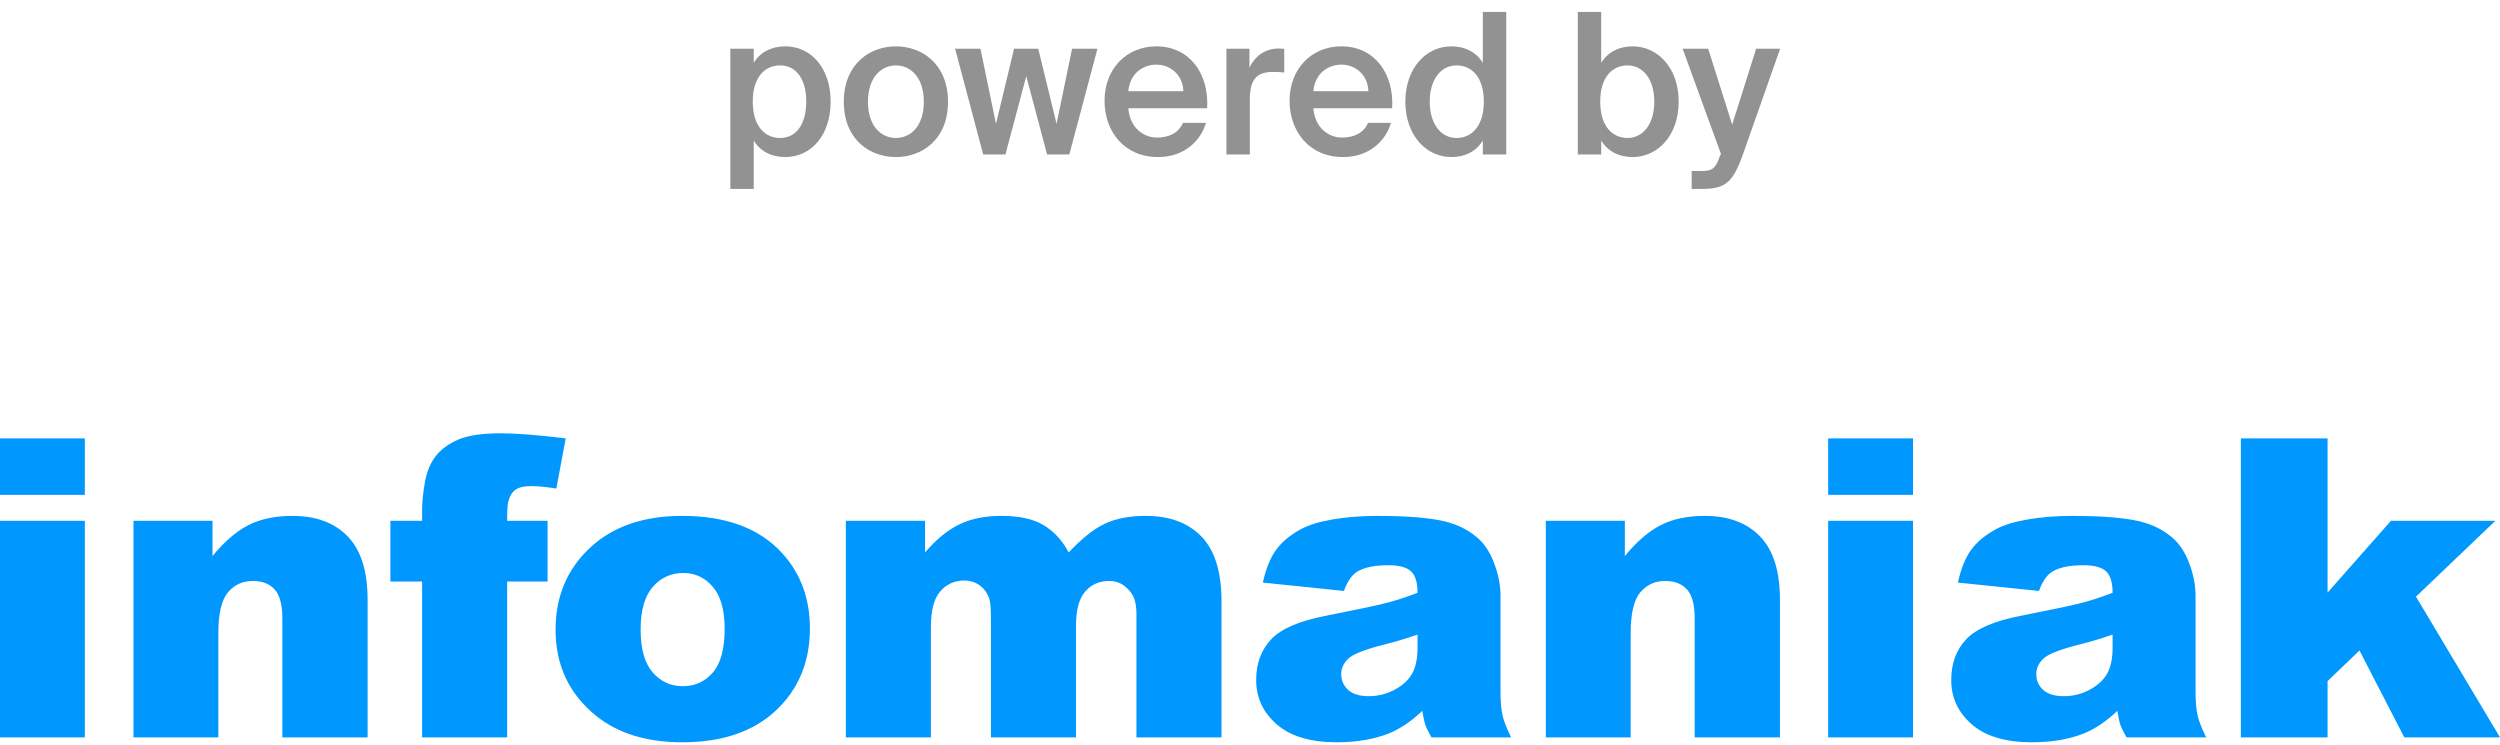
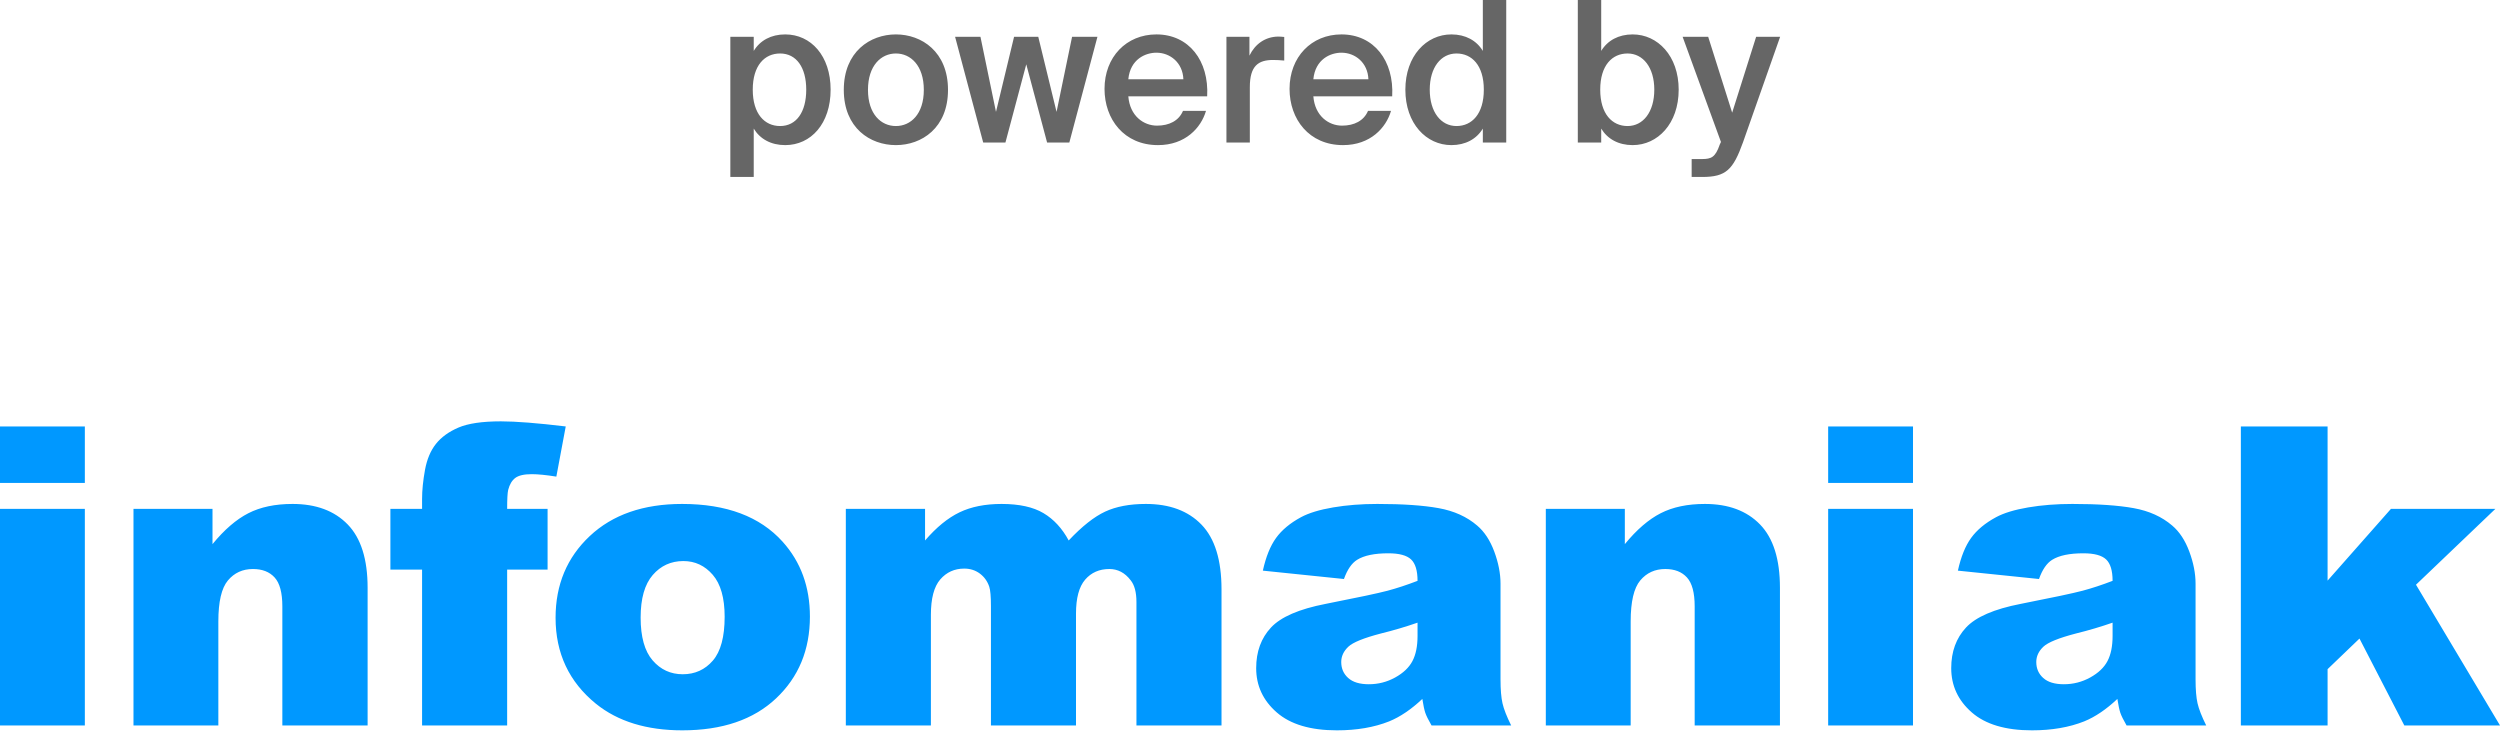
- <svg xmlns="http://www.w3.org/2000/svg" width="178px" height="53px" viewBox="0 0 178 53" version="1.1">
+ <svg xmlns="http://www.w3.org/2000/svg" width="178px" height="52px" viewBox="0 0 178 52" version="1.1">
  <g id="mobile" stroke="none" stroke-width="1" fill="none" fill-rule="evenodd">
-     <g id="App-mobile---splashscreen-3-Copy" transform="translate(-118, -787)" fill-rule="nonzero">
-       <g id="splashscreen-infomaniak-dark" transform="translate(118, 787.85)">
+     <g id="App-mobile---splashscreen-3" transform="translate(-118, -788)" fill-rule="nonzero">
+       <g id="splashscreen-infomaniak-light" transform="translate(118, 788)">
+         <path d="M53.666,12.6 L53.666,9.156 C54.114,9.898 54.898,10.332 55.906,10.332 C57.74,10.332 59.14,8.806 59.14,6.384 C59.14,3.976 57.74,2.45 55.906,2.45 C54.898,2.45 54.114,2.884 53.666,3.626 L53.666,2.618 L52,2.618 L52,12.6 L53.666,12.6 Z M55.542,8.974 C54.45,8.974 53.596,8.12 53.596,6.384 C53.596,4.648 54.45,3.808 55.542,3.808 C56.704,3.808 57.404,4.802 57.404,6.384 C57.404,7.98 56.704,8.974 55.542,8.974 Z M63.788,10.332 C65.622,10.332 67.498,9.114 67.498,6.398 C67.498,3.682 65.622,2.45 63.788,2.45 C61.954,2.45 60.078,3.682 60.078,6.398 C60.078,9.114 61.954,10.332 63.788,10.332 Z M63.788,8.974 C62.738,8.974 61.8,8.134 61.8,6.398 C61.8,4.662 62.738,3.808 63.788,3.808 C64.838,3.808 65.776,4.662 65.776,6.398 C65.776,8.134 64.838,8.974 63.788,8.974 Z M71.586,10.15 L73.07,4.578 L74.554,10.15 L76.136,10.15 L78.138,2.618 L76.332,2.618 L75.226,7.966 L73.924,2.618 L72.202,2.618 L70.914,7.966 L69.808,2.618 L68.002,2.618 L70.004,10.15 L71.586,10.15 Z M82.45,10.332 C84.396,10.332 85.516,9.1 85.866,7.896 L84.228,7.896 C83.934,8.596 83.248,8.946 82.38,8.946 C81.428,8.946 80.448,8.26 80.336,6.86 L85.95,6.86 C86.09,4.326 84.648,2.45 82.338,2.45 C80.196,2.45 78.642,4.06 78.642,6.328 C78.642,8.484 80.028,10.332 82.45,10.332 Z M84.256,5.642 L80.336,5.642 C80.476,4.214 81.554,3.752 82.338,3.752 C83.318,3.752 84.214,4.466 84.256,5.642 Z M88.988,10.15 L88.988,6.202 C88.988,4.69 89.59,4.27 90.64,4.27 C90.892,4.27 91.158,4.284 91.438,4.312 L91.438,2.632 C91.312,2.618 91.13,2.604 91.004,2.604 C90.094,2.618 89.366,3.122 88.96,3.962 L88.96,2.618 L87.322,2.618 L87.322,10.15 L88.988,10.15 Z M95.624,10.332 C97.57,10.332 98.69,9.1 99.04,7.896 L97.402,7.896 C97.108,8.596 96.422,8.946 95.554,8.946 C94.602,8.946 93.622,8.26 93.51,6.86 L99.124,6.86 C99.264,4.326 97.822,2.45 95.512,2.45 C93.37,2.45 91.816,4.06 91.816,6.328 C91.816,8.484 93.202,10.332 95.624,10.332 Z M97.43,5.642 L93.51,5.642 C93.65,4.214 94.728,3.752 95.512,3.752 C96.492,3.752 97.388,4.466 97.43,5.642 Z M103.338,10.332 C104.346,10.332 105.13,9.898 105.578,9.156 L105.578,10.15 L107.244,10.15 L107.244,0 L105.578,0 L105.578,3.626 C105.13,2.884 104.346,2.45 103.338,2.45 C101.56,2.45 100.062,3.976 100.062,6.384 C100.062,8.806 101.56,10.332 103.338,10.332 Z M103.702,8.974 C102.596,8.974 101.798,7.98 101.798,6.384 C101.798,4.802 102.596,3.808 103.702,3.808 C104.794,3.808 105.648,4.648 105.648,6.384 C105.648,8.12 104.794,8.974 103.702,8.974 Z M116.246,10.332 C118.024,10.332 119.522,8.806 119.522,6.384 C119.522,3.976 118.024,2.45 116.246,2.45 C115.238,2.45 114.454,2.884 114.006,3.626 L114.006,0 L112.34,0 L112.34,10.15 L114.006,10.15 L114.006,9.156 C114.454,9.898 115.238,10.332 116.246,10.332 Z M115.882,8.974 C114.79,8.974 113.936,8.12 113.936,6.384 C113.936,4.648 114.79,3.808 115.882,3.808 C116.988,3.808 117.786,4.802 117.786,6.384 C117.786,7.98 116.988,8.974 115.882,8.974 Z M121.202,12.6 C122.896,12.6 123.4,12.082 124.1,10.136 L126.746,2.618 L125.038,2.618 L123.33,8.022 L121.622,2.618 L119.802,2.618 L122.532,10.108 L122.448,10.29 C122.132,11.212 121.84,11.316 121.2,11.325 L120.446,11.326 L120.446,12.6 L121.202,12.6 Z" id="poweredby" fill="#666666" />
        <path d="M6.041,34.385 L6.041,30.363 L0,30.363 L0,34.385 L6.041,34.385 Z M6.041,51.651 L6.041,36.23 L0,36.23 L0,51.651 L6.041,51.651 Z M15.546,51.651 L15.546,44.246 C15.546,42.842 15.773,41.869 16.228,41.327 C16.684,40.785 17.277,40.514 18.01,40.514 C18.673,40.514 19.187,40.714 19.553,41.116 C19.92,41.518 20.103,42.203 20.103,43.171 L20.103,43.171 L20.103,51.651 L26.174,51.651 L26.174,41.85 C26.174,39.817 25.701,38.314 24.756,37.341 C23.811,36.368 22.502,35.881 20.83,35.881 C19.593,35.881 18.544,36.101 17.683,36.542 C16.822,36.982 15.971,37.716 15.13,38.742 L15.13,38.742 L15.13,36.23 L9.504,36.23 L9.504,51.651 L15.546,51.651 Z M36.109,51.651 L36.109,40.557 L38.988,40.557 L38.988,36.23 L36.109,36.23 C36.109,35.542 36.133,35.092 36.183,34.879 C36.282,34.492 36.45,34.209 36.687,34.03 C36.925,33.851 37.316,33.761 37.86,33.761 C38.305,33.761 38.889,33.819 39.612,33.935 L39.612,33.935 L40.28,30.363 C38.261,30.121 36.722,30 35.663,30 C34.337,30 33.33,30.148 32.642,30.443 C31.955,30.738 31.42,31.125 31.039,31.605 C30.658,32.084 30.399,32.701 30.26,33.456 C30.122,34.211 30.052,34.903 30.052,35.533 L30.052,35.533 L30.052,36.23 L27.796,36.23 L27.796,40.557 L30.052,40.557 L30.052,51.651 L36.109,51.651 Z M48.582,52 C51.422,52 53.646,51.242 55.254,49.727 C56.862,48.212 57.666,46.269 57.666,43.897 C57.666,41.787 57.018,40.01 55.721,38.568 C54.108,36.777 51.723,35.881 48.567,35.881 C45.806,35.881 43.614,36.644 41.991,38.168 C40.368,39.693 39.557,41.632 39.557,43.984 C39.557,46.511 40.516,48.554 42.436,50.112 C44,51.371 46.048,52 48.582,52 Z M48.611,48.007 C47.75,48.007 47.035,47.677 46.466,47.019 C45.897,46.361 45.613,45.344 45.613,43.97 C45.613,42.614 45.9,41.605 46.474,40.942 C47.048,40.279 47.775,39.947 48.656,39.947 C49.487,39.947 50.185,40.274 50.749,40.927 C51.313,41.581 51.595,42.576 51.595,43.912 C51.595,45.344 51.315,46.385 50.756,47.034 C50.197,47.682 49.482,48.007 48.611,48.007 Z M66.28,51.651 L66.28,43.781 C66.28,42.609 66.502,41.767 66.947,41.254 C67.393,40.741 67.962,40.484 68.655,40.484 C69.08,40.484 69.451,40.603 69.768,40.84 C70.084,41.077 70.307,41.39 70.436,41.777 C70.515,42.019 70.555,42.479 70.555,43.156 L70.555,43.156 L70.555,51.651 L76.611,51.651 L76.611,43.694 C76.611,42.58 76.828,41.772 77.264,41.269 C77.699,40.765 78.273,40.514 78.986,40.514 C79.589,40.514 80.094,40.78 80.5,41.312 C80.777,41.651 80.915,42.169 80.915,42.866 L80.915,42.866 L80.915,51.651 L86.972,51.651 L86.972,41.966 C86.972,39.875 86.497,38.338 85.547,37.355 C84.597,36.372 83.276,35.881 81.583,35.881 C80.436,35.881 79.471,36.063 78.689,36.426 C77.907,36.789 77.041,37.474 76.091,38.481 C75.626,37.619 75.027,36.97 74.295,36.535 C73.563,36.099 72.568,35.881 71.312,35.881 C70.144,35.881 69.147,36.08 68.321,36.477 C67.494,36.873 66.675,37.541 65.864,38.481 L65.864,38.481 L65.864,36.23 L60.223,36.23 L60.223,51.651 L66.28,51.651 Z M95.185,52 C96.6,52 97.842,51.787 98.91,51.361 C99.692,51.042 100.479,50.509 101.27,49.764 C101.34,50.209 101.409,50.536 101.478,50.744 C101.548,50.952 101.696,51.255 101.924,51.651 L101.924,51.651 L107.594,51.651 C107.277,51.013 107.072,50.487 106.978,50.076 C106.884,49.664 106.837,49.096 106.837,48.37 L106.837,48.37 L106.837,41.559 C106.837,40.833 106.688,40.071 106.392,39.272 C106.095,38.473 105.689,37.856 105.174,37.42 C104.442,36.791 103.527,36.377 102.428,36.179 C101.33,35.98 99.875,35.881 98.064,35.881 C96.936,35.881 95.887,35.963 94.917,36.128 C93.948,36.293 93.186,36.525 92.631,36.825 C91.86,37.241 91.268,37.733 90.858,38.299 C90.447,38.865 90.133,39.642 89.915,40.63 L89.915,40.63 L95.689,41.225 C95.927,40.557 96.238,40.102 96.624,39.86 C97.119,39.55 97.861,39.395 98.851,39.395 C99.623,39.395 100.162,39.541 100.469,39.831 C100.776,40.121 100.929,40.63 100.929,41.356 C100.177,41.646 99.464,41.881 98.792,42.06 C98.119,42.239 96.649,42.551 94.383,42.997 C92.493,43.365 91.197,43.926 90.494,44.681 C89.791,45.436 89.44,46.4 89.44,47.571 C89.44,48.82 89.927,49.87 90.902,50.722 C91.877,51.574 93.304,52 95.185,52 Z M97.456,48.718 C96.812,48.718 96.325,48.571 95.994,48.275 C95.662,47.98 95.496,47.6 95.496,47.135 C95.496,46.729 95.664,46.366 96.001,46.046 C96.328,45.736 97.104,45.422 98.331,45.102 C99.232,44.88 100.098,44.623 100.929,44.333 L100.929,44.333 L100.929,45.277 C100.929,46.012 100.808,46.61 100.565,47.07 C100.323,47.53 99.912,47.919 99.333,48.239 C98.754,48.558 98.129,48.718 97.456,48.718 Z M116.104,51.651 L116.104,44.246 C116.104,42.842 116.331,41.869 116.786,41.327 C117.242,40.785 117.835,40.514 118.568,40.514 C119.231,40.514 119.745,40.714 120.111,41.116 C120.478,41.518 120.661,42.203 120.661,43.171 L120.661,43.171 L120.661,51.651 L126.732,51.651 L126.732,41.85 C126.732,39.817 126.259,38.314 125.314,37.341 C124.369,36.368 123.06,35.881 121.388,35.881 C120.151,35.881 119.102,36.101 118.241,36.542 C117.38,36.982 116.529,37.716 115.688,38.742 L115.688,38.742 L115.688,36.23 L110.062,36.23 L110.062,51.651 L116.104,51.651 Z M136.206,34.385 L136.206,30.363 L130.165,30.363 L130.165,34.385 L136.206,34.385 Z M136.206,51.651 L136.206,36.23 L130.165,36.23 L130.165,51.651 L136.206,51.651 Z M144.672,52 C146.087,52 147.329,51.787 148.397,51.361 C149.179,51.042 149.966,50.509 150.757,49.764 C150.827,50.209 150.896,50.536 150.965,50.744 C151.035,50.952 151.183,51.255 151.411,51.651 L151.411,51.651 L157.081,51.651 C156.764,51.013 156.559,50.487 156.465,50.076 C156.371,49.664 156.324,49.096 156.324,48.37 L156.324,48.37 L156.324,41.559 C156.324,40.833 156.175,40.071 155.879,39.272 C155.582,38.473 155.176,37.856 154.661,37.42 C153.929,36.791 153.014,36.377 151.915,36.179 C150.817,35.98 149.362,35.881 147.551,35.881 C146.423,35.881 145.374,35.963 144.404,36.128 C143.435,36.293 142.673,36.525 142.118,36.825 C141.347,37.241 140.755,37.733 140.345,38.299 C139.934,38.865 139.62,39.642 139.402,40.63 L139.402,40.63 L145.176,41.225 C145.414,40.557 145.725,40.102 146.111,39.86 C146.606,39.55 147.348,39.395 148.338,39.395 C149.11,39.395 149.649,39.541 149.956,39.831 C150.263,40.121 150.416,40.63 150.416,41.356 C149.664,41.646 148.951,41.881 148.279,42.06 C147.606,42.239 146.136,42.551 143.87,42.997 C141.98,43.365 140.684,43.926 139.981,44.681 C139.278,45.436 138.927,46.4 138.927,47.571 C138.927,48.82 139.414,49.87 140.389,50.722 C141.364,51.574 142.791,52 144.672,52 Z M146.943,48.718 C146.299,48.718 145.812,48.571 145.481,48.275 C145.149,47.98 144.983,47.6 144.983,47.135 C144.983,46.729 145.151,46.366 145.488,46.046 C145.815,45.736 146.591,45.422 147.818,45.102 C148.719,44.88 149.585,44.623 150.416,44.333 L150.416,44.333 L150.416,45.277 C150.416,46.012 150.295,46.61 150.052,47.07 C149.81,47.53 149.399,47.919 148.82,48.239 C148.241,48.558 147.616,48.718 146.943,48.718 Z M165.724,51.651 L165.724,47.644 L167.995,45.465 L171.187,51.651 L178,51.651 L172.018,41.632 L177.673,36.23 L170.237,36.23 L165.724,41.341 L165.724,30.363 L159.549,30.363 L159.549,51.651 L165.724,51.651 Z" id="infomaniak" fill="#0098FF" />
-         <path d="M53.666,12.6 L53.666,9.156 C54.114,9.898 54.898,10.332 55.906,10.332 C57.74,10.332 59.14,8.806 59.14,6.384 C59.14,3.976 57.74,2.45 55.906,2.45 C54.898,2.45 54.114,2.884 53.666,3.626 L53.666,2.618 L52,2.618 L52,12.6 L53.666,12.6 Z M55.542,8.974 C54.45,8.974 53.596,8.12 53.596,6.384 C53.596,4.648 54.45,3.808 55.542,3.808 C56.704,3.808 57.404,4.802 57.404,6.384 C57.404,7.98 56.704,8.974 55.542,8.974 Z M63.788,10.332 C65.622,10.332 67.498,9.114 67.498,6.398 C67.498,3.682 65.622,2.45 63.788,2.45 C61.954,2.45 60.078,3.682 60.078,6.398 C60.078,9.114 61.954,10.332 63.788,10.332 Z M63.788,8.974 C62.738,8.974 61.8,8.134 61.8,6.398 C61.8,4.662 62.738,3.808 63.788,3.808 C64.838,3.808 65.776,4.662 65.776,6.398 C65.776,8.134 64.838,8.974 63.788,8.974 Z M71.586,10.15 L73.07,4.578 L74.554,10.15 L76.136,10.15 L78.138,2.618 L76.332,2.618 L75.226,7.966 L73.924,2.618 L72.202,2.618 L70.914,7.966 L69.808,2.618 L68.002,2.618 L70.004,10.15 L71.586,10.15 Z M82.45,10.332 C84.396,10.332 85.516,9.1 85.866,7.896 L84.228,7.896 C83.934,8.596 83.248,8.946 82.38,8.946 C81.428,8.946 80.448,8.26 80.336,6.86 L85.95,6.86 C86.09,4.326 84.648,2.45 82.338,2.45 C80.196,2.45 78.642,4.06 78.642,6.328 C78.642,8.484 80.028,10.332 82.45,10.332 Z M84.256,5.642 L80.336,5.642 C80.476,4.214 81.554,3.752 82.338,3.752 C83.318,3.752 84.214,4.466 84.256,5.642 Z M88.988,10.15 L88.988,6.202 C88.988,4.69 89.59,4.27 90.64,4.27 C90.892,4.27 91.158,4.284 91.438,4.312 L91.438,2.632 C91.312,2.618 91.13,2.604 91.004,2.604 C90.094,2.618 89.366,3.122 88.96,3.962 L88.96,2.618 L87.322,2.618 L87.322,10.15 L88.988,10.15 Z M95.624,10.332 C97.57,10.332 98.69,9.1 99.04,7.896 L97.402,7.896 C97.108,8.596 96.422,8.946 95.554,8.946 C94.602,8.946 93.622,8.26 93.51,6.86 L99.124,6.86 C99.264,4.326 97.822,2.45 95.512,2.45 C93.37,2.45 91.816,4.06 91.816,6.328 C91.816,8.484 93.202,10.332 95.624,10.332 Z M97.43,5.642 L93.51,5.642 C93.65,4.214 94.728,3.752 95.512,3.752 C96.492,3.752 97.388,4.466 97.43,5.642 Z M103.338,10.332 C104.346,10.332 105.13,9.898 105.578,9.156 L105.578,10.15 L107.244,10.15 L107.244,0 L105.578,0 L105.578,3.626 C105.13,2.884 104.346,2.45 103.338,2.45 C101.56,2.45 100.062,3.976 100.062,6.384 C100.062,8.806 101.56,10.332 103.338,10.332 Z M103.702,8.974 C102.596,8.974 101.798,7.98 101.798,6.384 C101.798,4.802 102.596,3.808 103.702,3.808 C104.794,3.808 105.648,4.648 105.648,6.384 C105.648,8.12 104.794,8.974 103.702,8.974 Z M116.246,10.332 C118.024,10.332 119.522,8.806 119.522,6.384 C119.522,3.976 118.024,2.45 116.246,2.45 C115.238,2.45 114.454,2.884 114.006,3.626 L114.006,0 L112.34,0 L112.34,10.15 L114.006,10.15 L114.006,9.156 C114.454,9.898 115.238,10.332 116.246,10.332 Z M115.882,8.974 C114.79,8.974 113.936,8.12 113.936,6.384 C113.936,4.648 114.79,3.808 115.882,3.808 C116.988,3.808 117.786,4.802 117.786,6.384 C117.786,7.98 116.988,8.974 115.882,8.974 Z M121.202,12.6 C122.896,12.6 123.4,12.082 124.1,10.136 L126.746,2.618 L125.038,2.618 L123.33,8.022 L121.622,2.618 L119.802,2.618 L122.532,10.108 L122.448,10.29 C122.132,11.212 121.84,11.316 121.2,11.325 L120.446,11.326 L120.446,12.6 L121.202,12.6 Z" id="poweredby" fill="#939292" />
      </g>
    </g>
  </g>
</svg>
